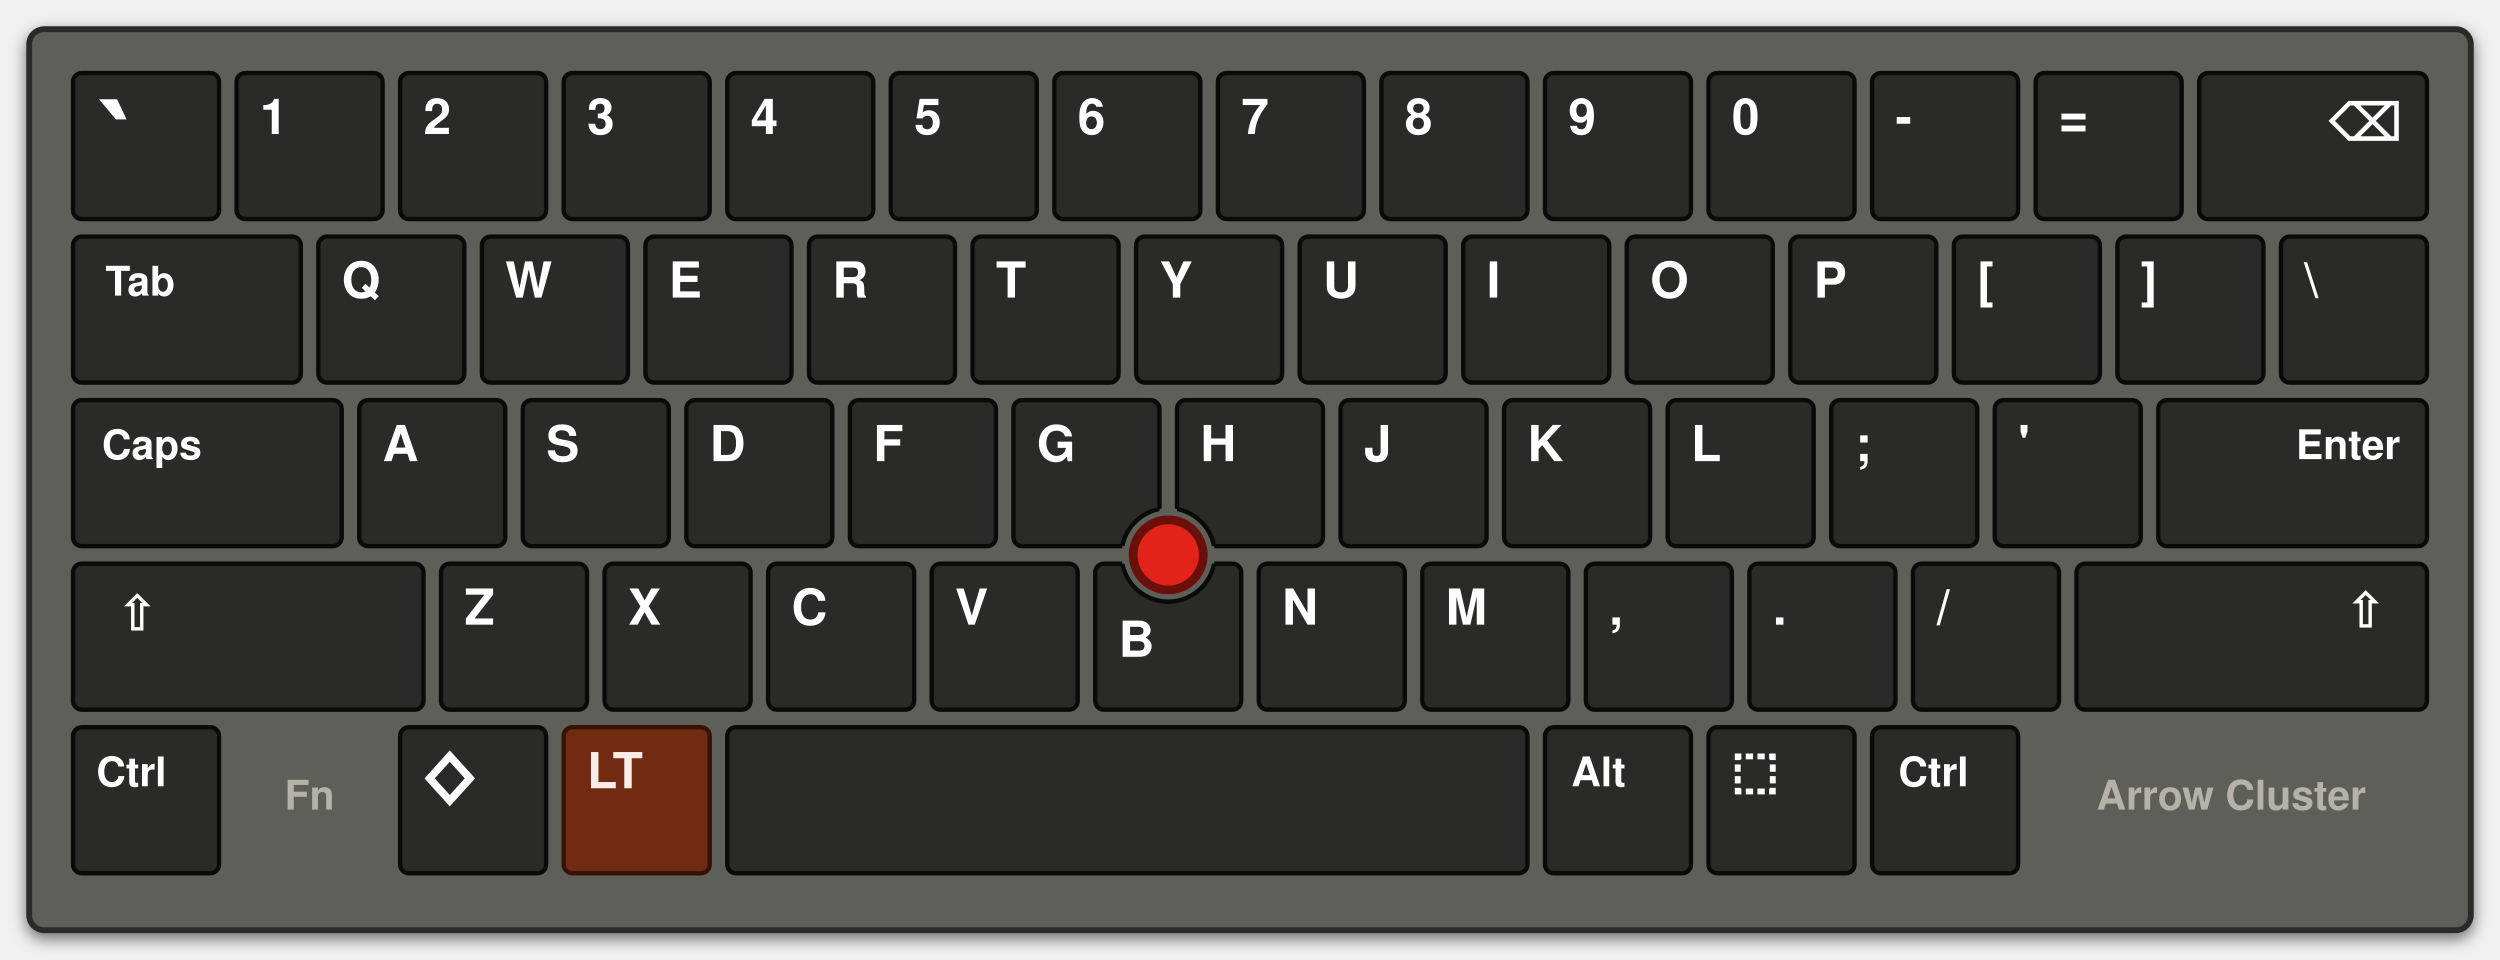
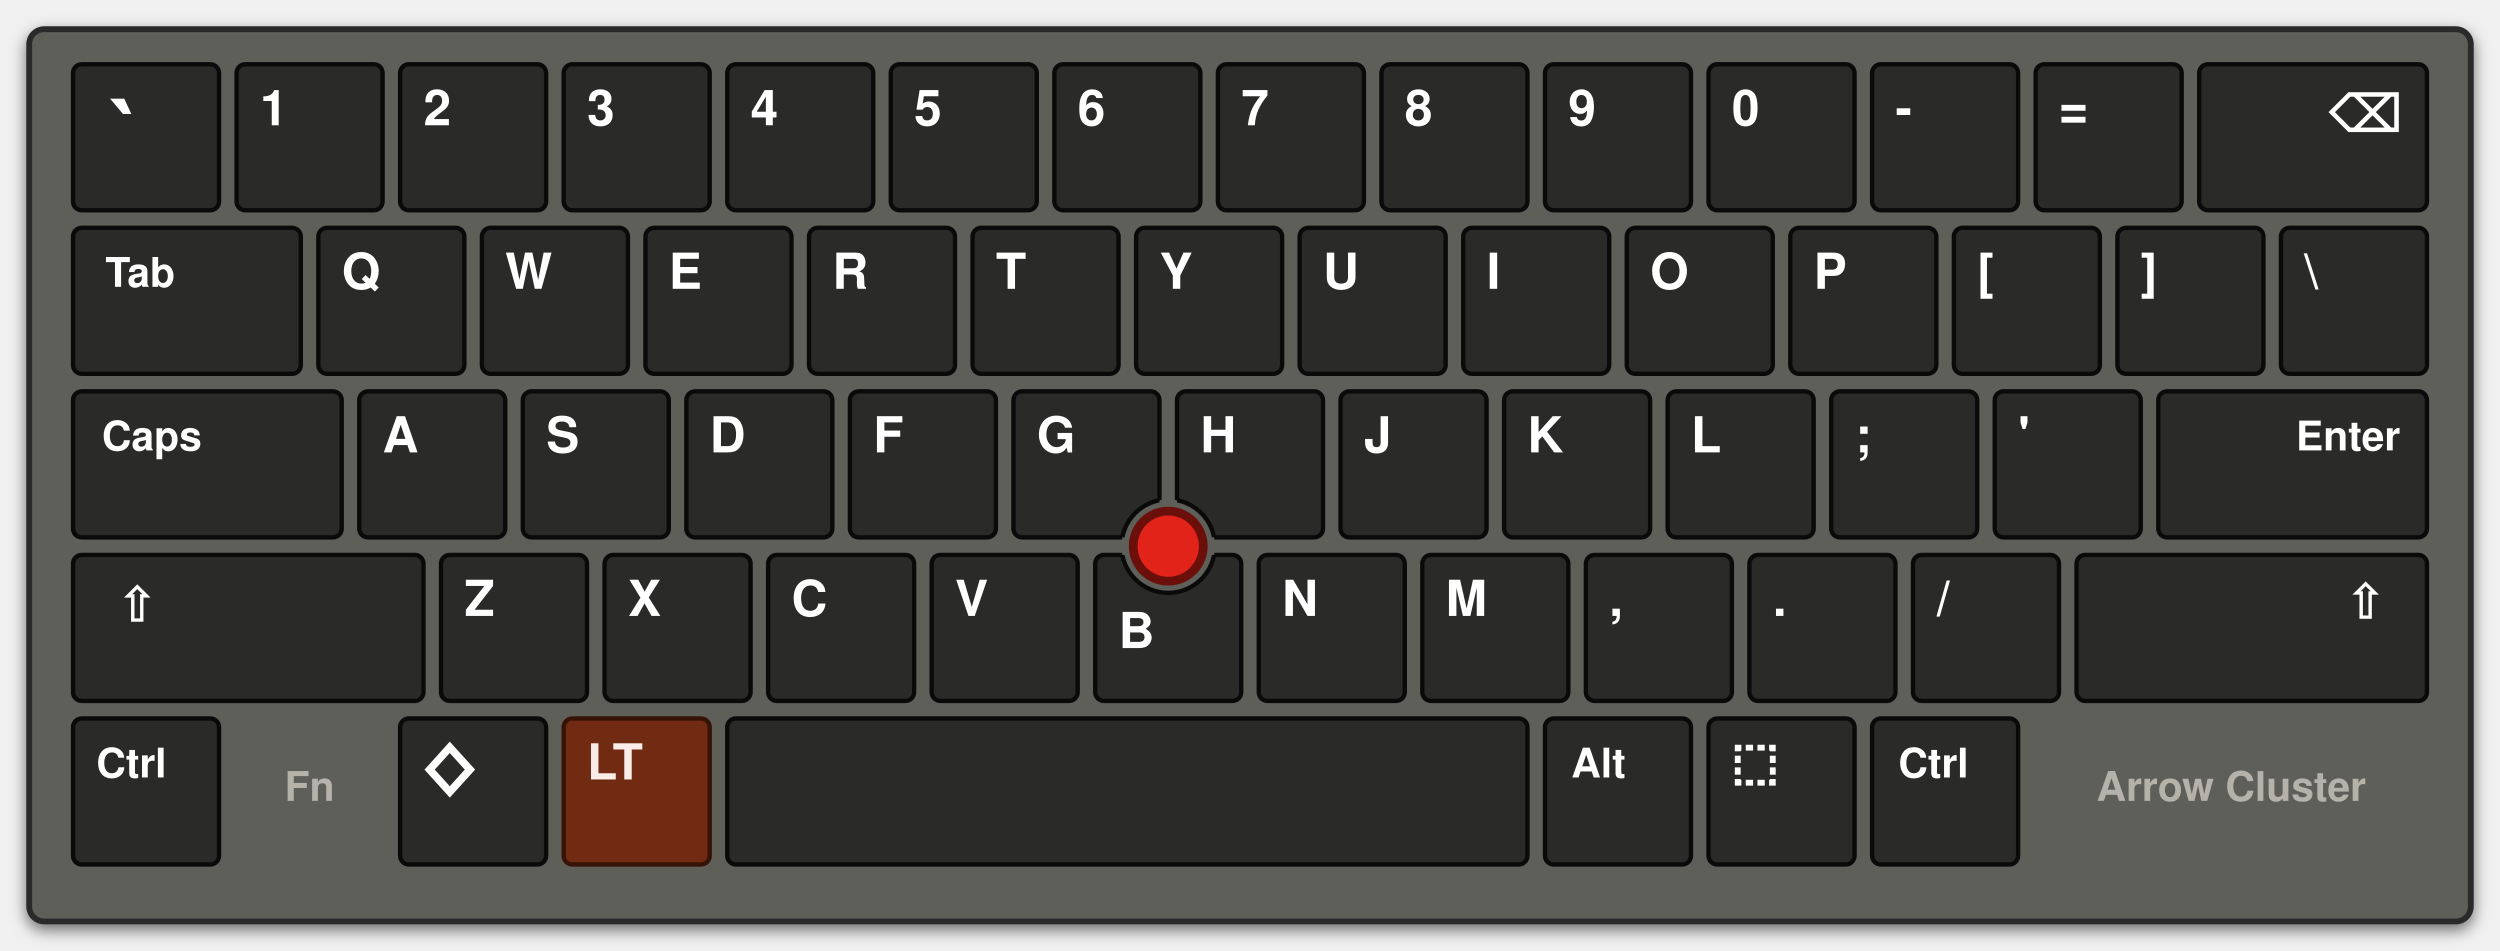
- <svg xmlns="http://www.w3.org/2000/svg" width="856" height="328.5" viewBox="0 0 856 328.5">
+ <svg xmlns="http://www.w3.org/2000/svg" width="856" height="325.5" viewBox="0 3 856 325.5">
  <style>text{font-family:-apple-system,"Segoe UI",Helvetica,Arial,"DejaVu Sans",sans-serif;text-anchor:middle;dominant-baseline:central;font-weight:600}
.kb{fill:#5F5E5A;stroke:#2C2C2A;stroke-width:2}.tp{fill:#E2231A;stroke:#6B0F0B;stroke-width:3}
rect{stroke-width:1.5}.t{font-size:17px}.tl{font-size:14px}.s{font-size:10px}.ft{font-size:11px}
.n rect,.blank rect{fill:#2A2A28;stroke:#0A0A0A}.cut{fill:none;stroke:#0A0A0A;stroke-width:1.5}.n .t,.n .tl,.n .ft{fill:#FFFFFF}.n .s{fill:#D3D1C7}
.dim rect{fill:none;stroke:none}.dim text{fill:#B4B2A9}.ac{font-size:14px;fill:#B4B2A9}
.mod rect{fill:#3C3489;stroke:#1C1846}.mod .t,.mod .tl,.mod .ft{fill:#EEEDFE}.mod .s{fill:#CECBF6}
.nav rect{fill:#085041;stroke:#02261E}.nav .t,.nav .tl,.nav .ft{fill:#E1F5EE}.nav .s{fill:#9FE1CB}
.ch rect{fill:#712B13;stroke:#361306}.ch .t,.ch .tl,.ch .ft{fill:#FAECE7}.ch .s{fill:#F5C4B3}
.sw rect{fill:#712B13;stroke:#361306}.sw .t,.sw .tl,.sw .ft{fill:#FAECE7}.sw .s{fill:#F5C4B3}
- .held rect{fill:#5DCAA5;stroke:#1D7A5C}.held text{fill:#04342C}.l{text-anchor:start}.bt{font-size:41px;stroke:#FFFFFF;stroke-width:0.75}.ps{fill:none;stroke:#FFFFFF;stroke-width:2;stroke-dasharray:2.5 1.5;stroke-dashoffset:1.25}.sup{font-size:24px;stroke:#FFFFFF;stroke-width:1.8}.bs{font-size:18px}</style>
+ .held rect{fill:#5DCAA5;stroke:#1D7A5C}.held text{fill:#04342C}.l{text-anchor:start}.bt{font-size:30px;stroke:#FFFFFF;stroke-width:0.75}.ps{fill:none;stroke:#FFFFFF;stroke-width:2;stroke-dasharray:2.5 1.5;stroke-dashoffset:1.25}.sup{font-size:24px;stroke:#FFFFFF;stroke-width:1.8}.bs{font-size:18px}</style>
  <defs>
    <filter id="shadow" x="-2%" y="-5%" width="104%" height="112%">
      <feDropShadow dx="0" dy="2" stdDeviation="2.5" flood-color="#000000" flood-opacity="0.55" />
    </filter>
    <mask id="tpcut">
      <rect width="856.0" height="324" fill="white" />
      <circle cx="400" cy="190" r="16" fill="black" />
    </mask>
    <clipPath id="tpkeys">
      <rect x="347" y="137" width="50" height="50" rx="3" />
      <rect x="403" y="137" width="50" height="50" rx="3" />
      <rect x="375" y="193" width="50" height="50" rx="3" />
    </clipPath>
  </defs>
-   <rect class="kb" x="10" y="10" width="836" height="308.5" rx="5.1" filter="url(#shadow)" />
+   <rect class="kb" x="10" y="13" width="836" height="305.5" rx="5.1" filter="url(#shadow)" />
  <g class="n">
    <rect x="25" y="25" width="50" height="50" rx="3" />
-     <text class="t l bt" x="34" y="56">`</text>
+     <text class="t l bt" x="38" y="53">`</text>
  </g>
  <g class="n">
    <rect x="81" y="25" width="50" height="50" rx="3" />
    <text class="t l" x="89" y="42">1</text>
  </g>
  <g class="n">
    <rect x="137" y="25" width="50" height="50" rx="3" />
    <text class="t l" x="145" y="42">2</text>
  </g>
  <g class="n">
    <rect x="193" y="25" width="50" height="50" rx="3" />
    <text class="t l" x="201" y="42">3</text>
  </g>
  <g class="n">
    <rect x="249" y="25" width="50" height="50" rx="3" />
    <text class="t l" x="257" y="42">4</text>
  </g>
  <g class="n">
    <rect x="305" y="25" width="50" height="50" rx="3" />
    <text class="t l" x="313" y="42">5</text>
  </g>
  <g class="n">
    <rect x="361" y="25" width="50" height="50" rx="3" />
    <text class="t l" x="369" y="42">6</text>
  </g>
  <g class="n">
    <rect x="417" y="25" width="50" height="50" rx="3" />
    <text class="t l" x="425" y="42">7</text>
  </g>
  <g class="n">
    <rect x="473" y="25" width="50" height="50" rx="3" />
    <text class="t l" x="481" y="42">8</text>
  </g>
  <g class="n">
    <rect x="529" y="25" width="50" height="50" rx="3" />
    <text class="t l" x="537" y="42">9</text>
  </g>
  <g class="n">
    <rect x="585" y="25" width="50" height="50" rx="3" />
    <text class="t l" x="593" y="42">0</text>
  </g>
  <g class="n">
    <rect x="641" y="25" width="50" height="50" rx="3" />
    <text class="t l" x="649" y="42">-</text>
  </g>
  <g class="n">
    <rect x="697" y="25" width="50" height="50" rx="3" />
    <text class="t l" x="705" y="42">=</text>
  </g>
  <g class="n">
    <rect x="753" y="25" width="78" height="50" rx="3" />
    <text class="t bs" x="810" y="42">⌫</text>
  </g>
  <g class="n">
    <rect x="25" y="81" width="78" height="50" rx="3" />
    <text class="tl" x="48" y="98">Tab</text>
  </g>
  <g class="n">
    <rect x="109" y="81" width="50" height="50" rx="3" />
    <text class="t l" x="117" y="98">Q</text>
  </g>
  <g class="n">
    <rect x="165" y="81" width="50" height="50" rx="3" />
    <text class="t l" x="173" y="98">W</text>
  </g>
  <g class="n">
    <rect x="221" y="81" width="50" height="50" rx="3" />
    <text class="t l" x="229" y="98">E</text>
  </g>
  <g class="n">
    <rect x="277" y="81" width="50" height="50" rx="3" />
    <text class="t l" x="285" y="98">R</text>
  </g>
  <g class="n">
    <rect x="333" y="81" width="50" height="50" rx="3" />
    <text class="t l" x="341" y="98">T</text>
  </g>
  <g class="n">
    <rect x="389" y="81" width="50" height="50" rx="3" />
    <text class="t l" x="397" y="98">Y</text>
  </g>
  <g class="n">
    <rect x="445" y="81" width="50" height="50" rx="3" />
    <text class="t l" x="453" y="98">U</text>
  </g>
  <g class="n">
    <rect x="501" y="81" width="50" height="50" rx="3" />
    <text class="t l" x="509" y="98">I</text>
  </g>
  <g class="n">
    <rect x="557" y="81" width="50" height="50" rx="3" />
    <text class="t l" x="565" y="98">O</text>
  </g>
  <g class="n">
    <rect x="613" y="81" width="50" height="50" rx="3" />
    <text class="t l" x="621" y="98">P</text>
  </g>
  <g class="n">
    <rect x="669" y="81" width="50" height="50" rx="3" />
    <text class="t l" x="677" y="98">[</text>
  </g>
  <g class="n">
    <rect x="725" y="81" width="50" height="50" rx="3" />
    <text class="t l" x="733" y="98">]</text>
  </g>
  <g class="n">
    <rect x="781" y="81" width="50" height="50" rx="3" />
    <text class="t l" x="789" y="98">\</text>
  </g>
  <g class="n">
    <rect x="25" y="137" width="92" height="50" rx="3" />
    <text class="tl" x="52" y="154">Caps</text>
  </g>
  <g class="n">
    <rect x="123" y="137" width="50" height="50" rx="3" />
    <text class="t l" x="131" y="154">A</text>
  </g>
  <g class="n">
    <rect x="179" y="137" width="50" height="50" rx="3" />
    <text class="t l" x="187" y="154">S</text>
  </g>
  <g class="n">
    <rect x="235" y="137" width="50" height="50" rx="3" />
    <text class="t l" x="243" y="154">D</text>
  </g>
  <g class="n">
    <rect x="291" y="137" width="50" height="50" rx="3" />
    <text class="t l" x="299" y="154">F</text>
  </g>
  <g class="n" mask="url(#tpcut)">
    <rect x="347" y="137" width="50" height="50" rx="3" />
    <text class="t l" x="355" y="154">G</text>
  </g>
  <g class="n" mask="url(#tpcut)">
    <rect x="403" y="137" width="50" height="50" rx="3" />
    <text class="t l" x="411" y="154">H</text>
  </g>
  <g class="n">
    <rect x="459" y="137" width="50" height="50" rx="3" />
    <text class="t l" x="467" y="154">J</text>
  </g>
  <g class="n">
    <rect x="515" y="137" width="50" height="50" rx="3" />
    <text class="t l" x="523" y="154">K</text>
  </g>
  <g class="n">
    <rect x="571" y="137" width="50" height="50" rx="3" />
    <text class="t l" x="579" y="154">L</text>
  </g>
  <g class="n">
    <rect x="627" y="137" width="50" height="50" rx="3" />
    <text class="t l" x="635" y="154">;</text>
  </g>
  <g class="n">
    <rect x="683" y="137" width="50" height="50" rx="3" />
    <text class="t l" x="691" y="154">'</text>
  </g>
  <g class="n">
    <rect x="739" y="137" width="92" height="50" rx="3" />
    <text class="tl" x="804" y="154">Enter</text>
  </g>
  <g class="n">
    <rect x="25" y="193" width="120" height="50" rx="3" />
    <text class="t" x="47" y="210">⇧</text>
  </g>
  <g class="n">
    <rect x="151" y="193" width="50" height="50" rx="3" />
    <text class="t l" x="159" y="210">Z</text>
  </g>
  <g class="n">
    <rect x="207" y="193" width="50" height="50" rx="3" />
    <text class="t l" x="215" y="210">X</text>
  </g>
  <g class="n">
    <rect x="263" y="193" width="50" height="50" rx="3" />
    <text class="t l" x="271" y="210">C</text>
  </g>
  <g class="n">
    <rect x="319" y="193" width="50" height="50" rx="3" />
    <text class="t l" x="327" y="210">V</text>
  </g>
  <g class="n" mask="url(#tpcut)">
    <rect x="375" y="193" width="50" height="50" rx="3" />
    <text class="t l" x="383" y="221">B</text>
  </g>
  <g class="n">
    <rect x="431" y="193" width="50" height="50" rx="3" />
    <text class="t l" x="439" y="210">N</text>
  </g>
  <g class="n">
    <rect x="487" y="193" width="50" height="50" rx="3" />
    <text class="t l" x="495" y="210">M</text>
  </g>
  <g class="n">
    <rect x="543" y="193" width="50" height="50" rx="3" />
    <text class="t l" x="551" y="210">,</text>
  </g>
  <g class="n">
    <rect x="599" y="193" width="50" height="50" rx="3" />
    <text class="t l" x="607" y="210">.</text>
  </g>
  <g class="n">
    <rect x="655" y="193" width="50" height="50" rx="3" />
    <text class="t l" x="663" y="210">/</text>
  </g>
  <g class="n">
    <rect x="711" y="193" width="120" height="50" rx="3" />
    <text class="t" x="810" y="209">⇧</text>
  </g>
  <g class="n">
    <rect x="25" y="249" width="50" height="50" rx="3" />
    <text class="tl" x="45" y="266">Ctrl</text>
  </g>
  <g class="dim">
    <rect x="81" y="249" width="50" height="50" rx="3" />
    <text class="tl" x="106" y="274">Fn</text>
  </g>
  <g class="n">
    <rect x="137" y="249" width="50" height="50" rx="3" />
    <text class="t sup l" x="142" y="269">◇</text>
  </g>
  <g class="sw">
    <rect x="193" y="249" width="50" height="50" rx="3" />
    <text class="t l" x="201" y="266">LT</text>
  </g>
  <g class="n">
    <rect x="249" y="249" width="274" height="50" rx="3" />
  </g>
  <g class="n">
    <rect x="529" y="249" width="50" height="50" rx="3" />
    <text class="tl l" x="538" y="266">Alt</text>
  </g>
  <g class="n">
    <rect x="585" y="249" width="50" height="50" rx="3" />
    <path class="ps" d="M595 259h12v12h-12Z" />
  </g>
  <g class="n">
    <rect x="641" y="249" width="50" height="50" rx="3" />
    <text class="tl l" x="650" y="266">Ctrl</text>
  </g>
  <text class="ac" x="764" y="274">Arrow Cluster</text>
  <circle class="cut" cx="400" cy="190" r="16" clip-path="url(#tpkeys)" />
  <circle class="tp" cx="400" cy="190" r="12" />
</svg>
